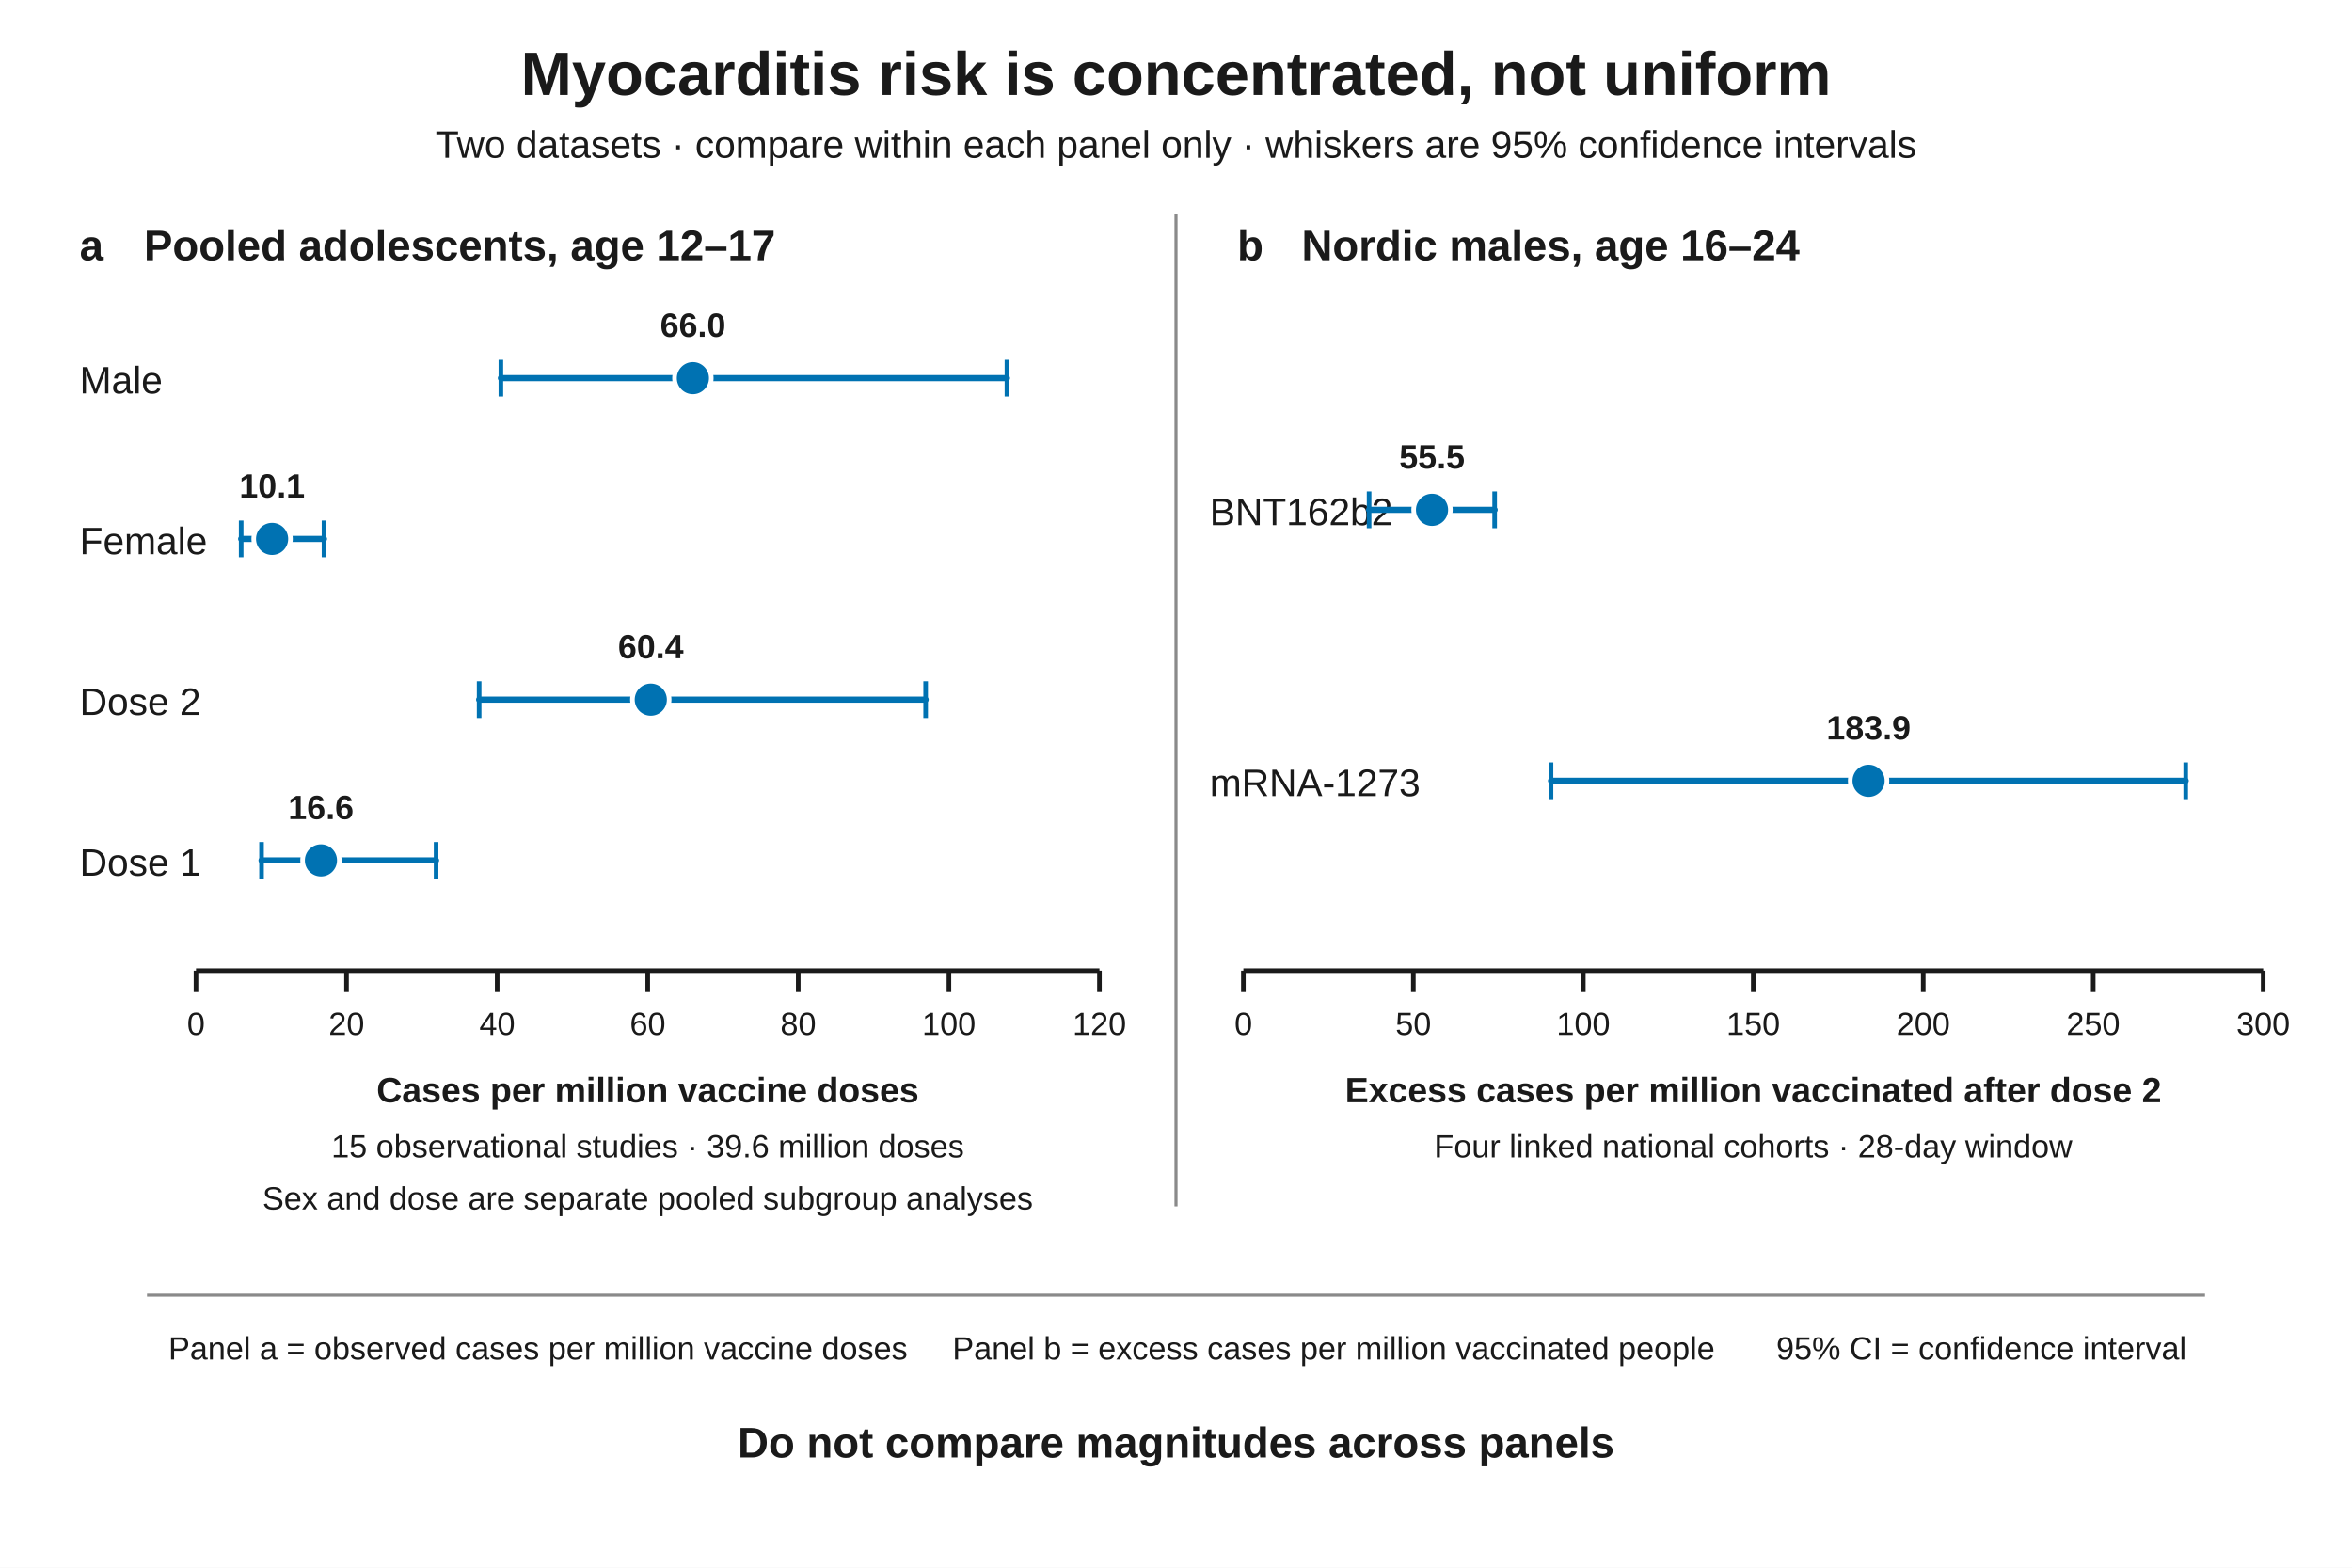
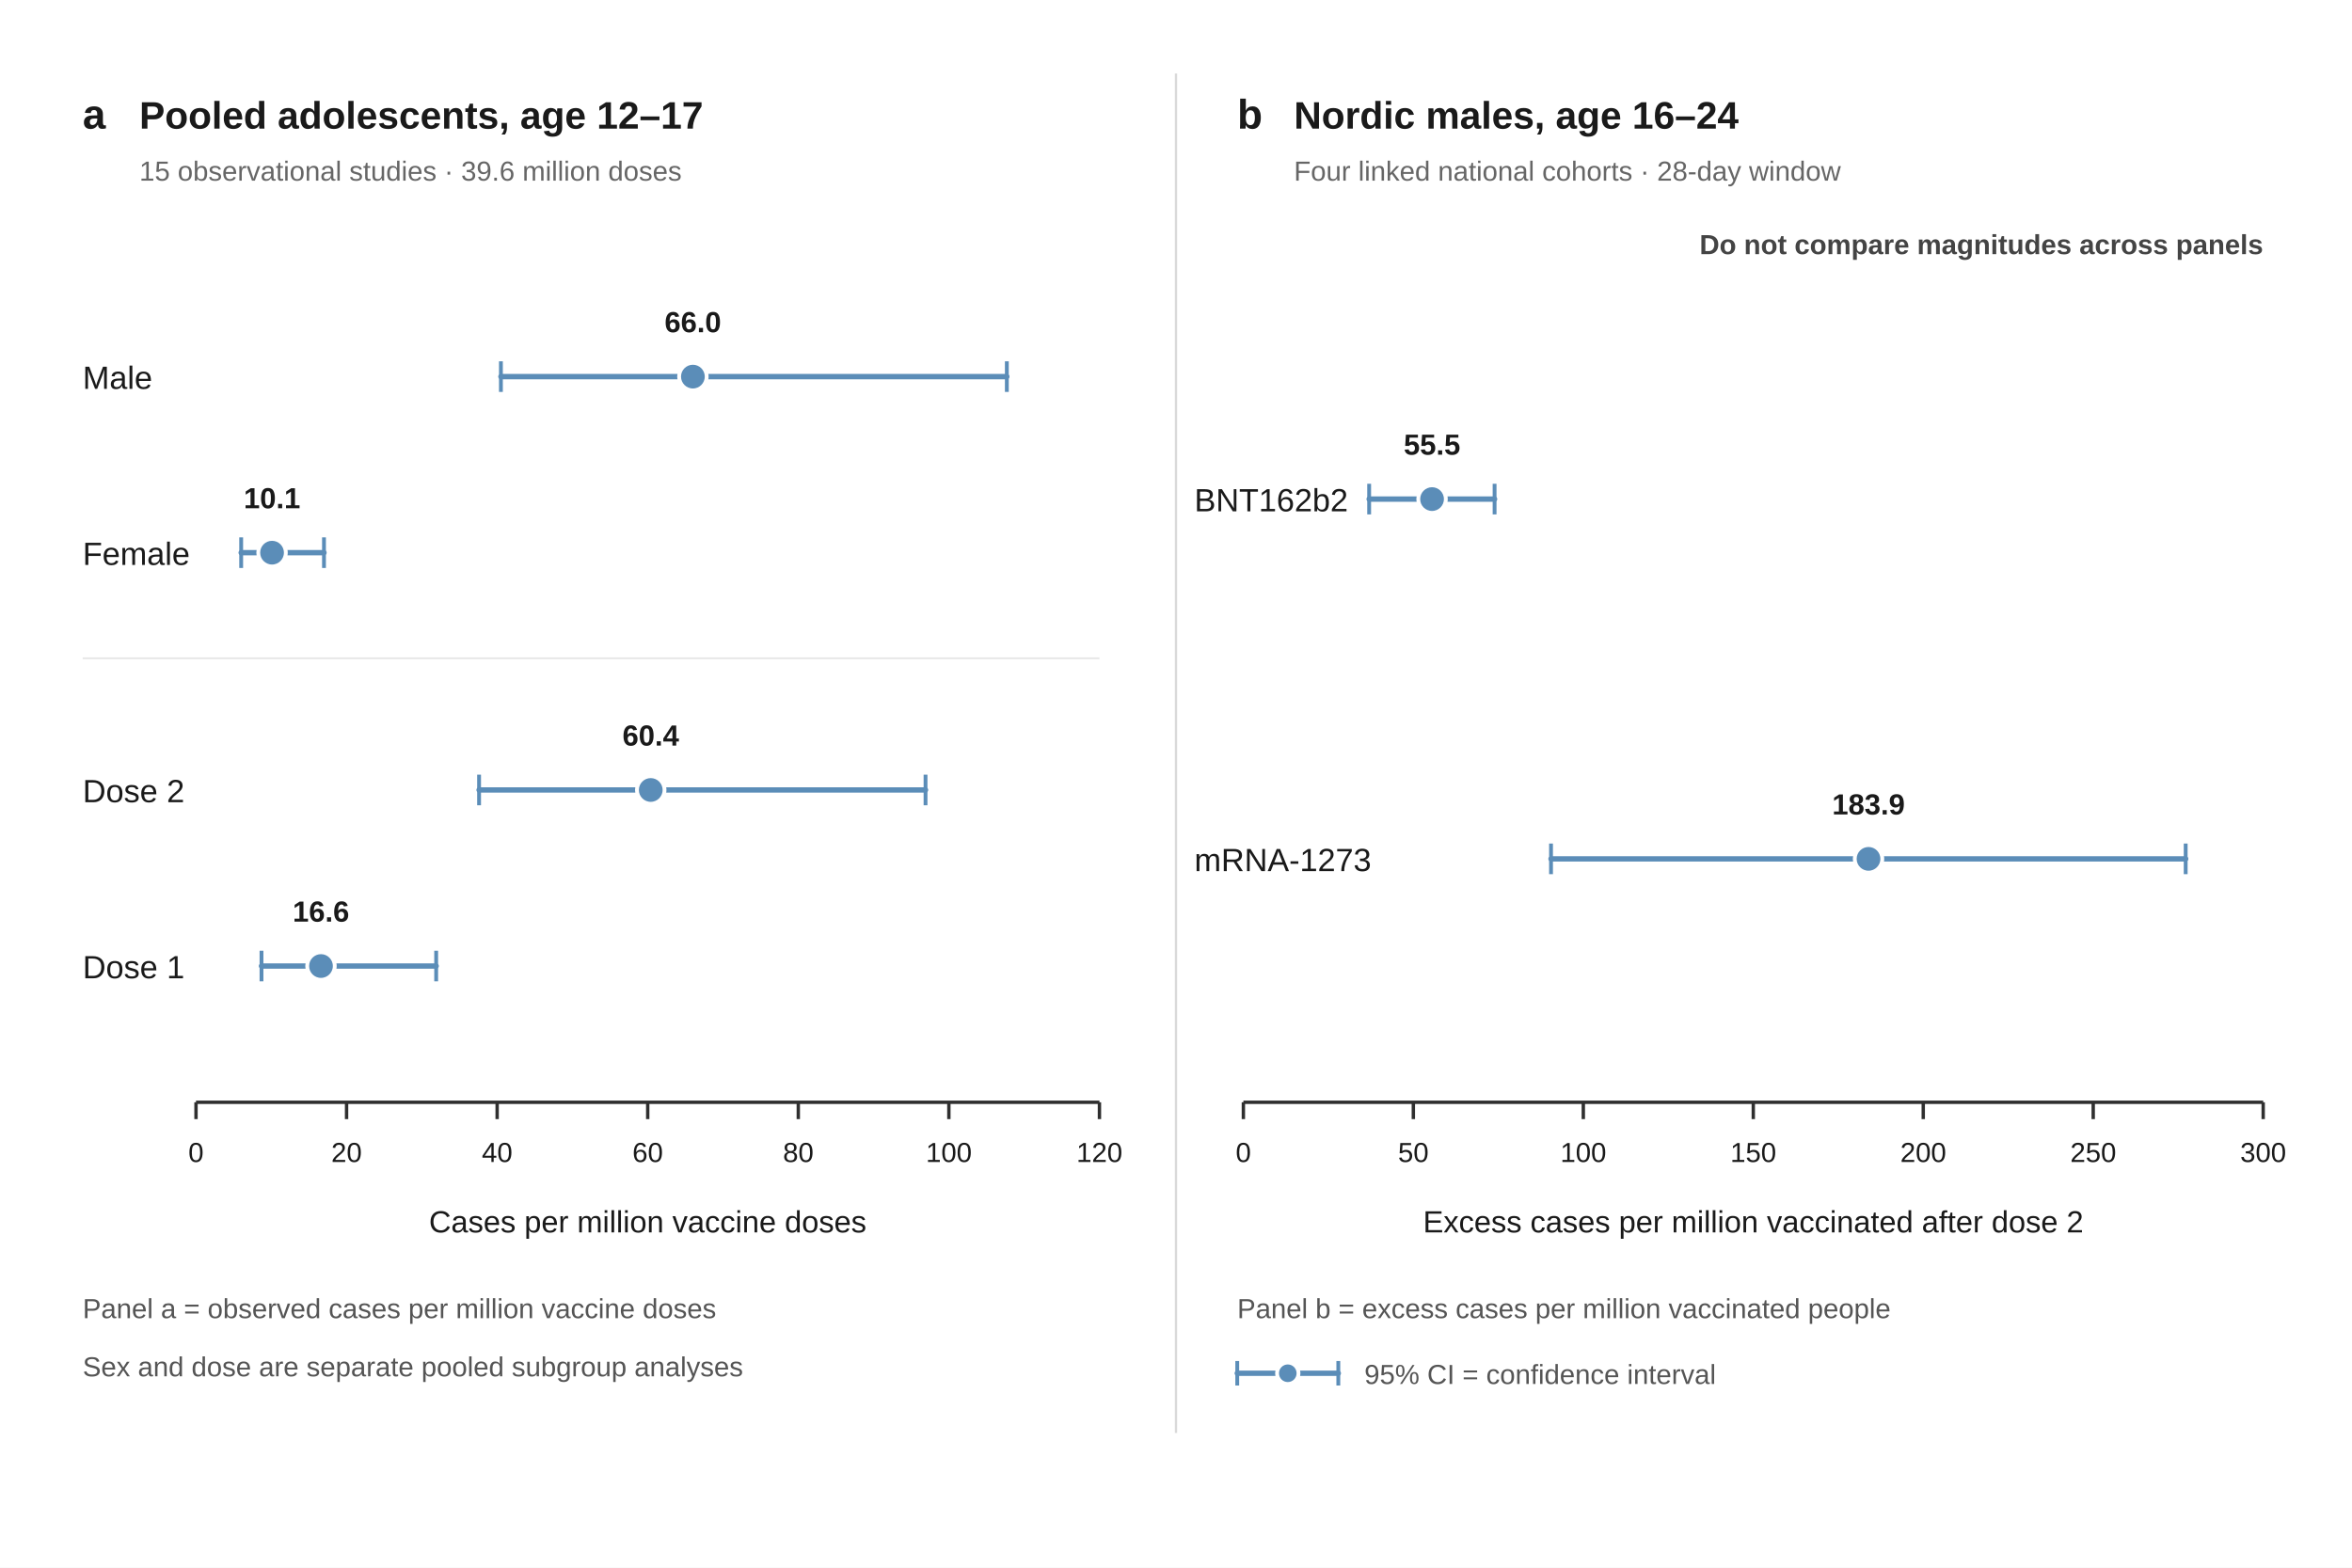
<svg xmlns="http://www.w3.org/2000/svg" width="1536" height="1024" viewBox="0 0 1536 1024" role="img" aria-labelledby="title desc">
  <defs>
    <style>
      .text{font-family:Arial,Helvetica,sans-serif;fill:#1a1a1a}
-       .title{font-size:40px;font-weight:700}
-       .subtitle{font-size:25px;font-weight:400}
-       .panel-letter{font-size:28px;font-weight:700}
-       .panel-title{font-size:28px;font-weight:700}
-       .label{font-size:25px;font-weight:400}
-       .axis-label{font-size:23px;font-weight:700}
-       .tick{font-size:21px;font-weight:400}
-       .note{font-size:21px;font-weight:400}
-       .estimate{font-size:22px;font-weight:700}
-       .axis{stroke:#1a1a1a;stroke-width:3;fill:none}
-       .divider{stroke:#8a8a8a;stroke-width:2}
-       .ci{stroke:#0072b2;stroke-width:4;stroke-linecap:round}
-       .cap{stroke:#0072b2;stroke-width:3}
-       .point{fill:#0072b2;stroke:#ffffff;stroke-width:3}
+       .panel-letter{font-size:27px;font-weight:700}
+       .panel-title{font-size:25px;font-weight:700}
+       .label{font-size:21px;font-weight:400}
+       .axis-label{font-size:20px;font-weight:400}
+       .tick{font-size:18px;font-weight:400}
+       .scope{font-size:18px;font-weight:400;fill:#666666}
+       .note{font-size:18px;font-weight:400;fill:#555555}
+       .note-strong{font-size:18px;font-weight:700;fill:#444444}
+       .estimate{font-size:19px;font-weight:700}
+       .axis{stroke:#2f2f2f;stroke-width:2.2;fill:none}
+       .divider{stroke:#d9d9d9;stroke-width:1.5}
+       .ci{stroke:#5b8db8;stroke-width:3.5;stroke-linecap:round}
+       .cap{stroke:#5b8db8;stroke-width:2.5}
+       .point{fill:#5b8db8;stroke:#ffffff;stroke-width:2.5}
+       .group-rule{stroke:#e7e7e7;stroke-width:1.2}
    </style>
  </defs>
  <rect width="1536" height="1024" fill="#ffffff" />
-   <text class="text title" x="768" y="62" text-anchor="middle">Myocarditis risk is concentrated, not uniform</text>
-   <text class="text subtitle" x="768" y="103" text-anchor="middle">Two datasets · compare within each panel only · whiskers are 95% confidence intervals</text>
-   <line class="divider" x1="768" y1="140" x2="768" y2="788" />
-   <text class="text panel-letter" x="52" y="170">a</text>
-   <text class="text panel-title" x="94" y="170">Pooled adolescents, age 12–17</text>
-   <text class="text label" x="52" y="257">Male</text>
-   <line class="ci" x1="327.1" y1="247" x2="657.6" y2="247" />
-   <line class="cap" x1="327.1" y1="235" x2="327.1" y2="259" />
-   <line class="cap" x1="657.6" y1="235" x2="657.6" y2="259" />
-   <circle class="point" cx="452.5" cy="247" r="12" />
-   <text class="text estimate" x="452.5" y="220" text-anchor="middle">66.0</text>
-   <text class="text label" x="52" y="362">Female</text>
-   <line class="ci" x1="157.5" y1="352" x2="211.6" y2="352" />
-   <line class="cap" x1="157.5" y1="340" x2="157.5" y2="364" />
-   <line class="cap" x1="211.6" y1="340" x2="211.6" y2="364" />
-   <circle class="point" cx="177.7" cy="352" r="12" />
-   <text class="text estimate" x="177.7" y="325" text-anchor="middle">10.1</text>
-   <text class="text label" x="52" y="467">Dose 2</text>
-   <line class="ci" x1="312.9" y1="457" x2="604.5" y2="457" />
-   <line class="cap" x1="312.9" y1="445" x2="312.9" y2="469" />
-   <line class="cap" x1="604.5" y1="445" x2="604.5" y2="469" />
-   <circle class="point" cx="425.0" cy="457" r="12" />
-   <text class="text estimate" x="425.0" y="430" text-anchor="middle">60.4</text>
-   <text class="text label" x="52" y="572">Dose 1</text>
-   <line class="ci" x1="170.8" y1="562" x2="284.8" y2="562" />
-   <line class="cap" x1="170.8" y1="550" x2="170.8" y2="574" />
-   <line class="cap" x1="284.8" y1="550" x2="284.8" y2="574" />
-   <circle class="point" cx="209.6" cy="562" r="12" />
-   <text class="text estimate" x="209.6" y="535" text-anchor="middle">16.6</text>
-   <line class="axis" x1="128" y1="634" x2="718" y2="634" />
+   <line class="divider" x1="768" y1="48" x2="768" y2="936" />
+   <text class="text panel-letter" x="54" y="84">a</text>
+   <text class="text panel-title" x="91" y="84">Pooled adolescents, age 12–17</text>
+   <text class="text scope" x="91" y="118">15 observational studies · 39.6 million doses</text>
+   <text class="text label" x="54" y="254">Male</text>
+   <line class="ci" x1="327.125" y1="246" x2="657.525" y2="246" />
+   <line class="cap" x1="327.125" y1="236" x2="327.125" y2="256" />
+   <line class="cap" x1="657.525" y1="236" x2="657.525" y2="256" />
+   <circle class="point" cx="452.5" cy="246" r="9" />
+   <text class="text estimate" x="452.5" y="217" text-anchor="middle">66.0</text>
+   <text class="text label" x="54" y="369">Female</text>
+   <line class="ci" x1="157.5" y1="361" x2="211.583" y2="361" />
+   <line class="cap" x1="157.5" y1="351" x2="157.5" y2="371" />
+   <line class="cap" x1="211.583" y1="351" x2="211.583" y2="371" />
+   <circle class="point" cx="177.658" cy="361" r="9" />
+   <text class="text estimate" x="177.658" y="332" text-anchor="middle">10.1</text>
+   <line class="group-rule" x1="54" y1="430" x2="718" y2="430" />
+   <text class="text label" x="54" y="524">Dose 2</text>
+   <line class="ci" x1="312.867" y1="516" x2="604.425" y2="516" />
+   <line class="cap" x1="312.867" y1="506" x2="312.867" y2="526" />
+   <line class="cap" x1="604.425" y1="506" x2="604.425" y2="526" />
+   <circle class="point" cx="424.967" cy="516" r="9" />
+   <text class="text estimate" x="424.967" y="487" text-anchor="middle">60.4</text>
+   <text class="text label" x="54" y="639">Dose 1</text>
+   <line class="ci" x1="170.775" y1="631" x2="284.842" y2="631" />
+   <line class="cap" x1="170.775" y1="621" x2="170.775" y2="641" />
+   <line class="cap" x1="284.842" y1="621" x2="284.842" y2="641" />
+   <circle class="point" cx="209.617" cy="631" r="9" />
+   <text class="text estimate" x="209.617" y="602" text-anchor="middle">16.6</text>
+   <line class="axis" x1="128" y1="720" x2="718" y2="720" />
  <g class="text tick" text-anchor="middle">
-     <line class="axis" x1="128" y1="634" x2="128" y2="648" />
-     <text x="128" y="676">0</text>
-     <line class="axis" x1="226.3" y1="634" x2="226.3" y2="648" />
-     <text x="226.3" y="676">20</text>
-     <line class="axis" x1="324.7" y1="634" x2="324.7" y2="648" />
-     <text x="324.7" y="676">40</text>
-     <line class="axis" x1="423" y1="634" x2="423" y2="648" />
-     <text x="423" y="676">60</text>
-     <line class="axis" x1="521.3" y1="634" x2="521.3" y2="648" />
-     <text x="521.3" y="676">80</text>
-     <line class="axis" x1="619.7" y1="634" x2="619.7" y2="648" />
-     <text x="619.7" y="676">100</text>
-     <line class="axis" x1="718" y1="634" x2="718" y2="648" />
-     <text x="718" y="676">120</text>
+     <line class="axis" x1="128" y1="720" x2="128" y2="731" />
+     <text x="128" y="759">0</text>
+     <line class="axis" x1="226.333" y1="720" x2="226.333" y2="731" />
+     <text x="226.333" y="759">20</text>
+     <line class="axis" x1="324.667" y1="720" x2="324.667" y2="731" />
+     <text x="324.667" y="759">40</text>
+     <line class="axis" x1="423" y1="720" x2="423" y2="731" />
+     <text x="423" y="759">60</text>
+     <line class="axis" x1="521.333" y1="720" x2="521.333" y2="731" />
+     <text x="521.333" y="759">80</text>
+     <line class="axis" x1="619.667" y1="720" x2="619.667" y2="731" />
+     <text x="619.667" y="759">100</text>
+     <line class="axis" x1="718" y1="720" x2="718" y2="731" />
+     <text x="718" y="759">120</text>
  </g>
-   <text class="text axis-label" x="423" y="720" text-anchor="middle">Cases per million vaccine doses</text>
-   <text class="text note" x="423" y="756" text-anchor="middle">15 observational studies · 39.6 million doses</text>
-   <text class="text note" x="423" y="790" text-anchor="middle">Sex and dose are separate pooled subgroup analyses</text>
-   <text class="text panel-letter" x="808" y="170">b</text>
-   <text class="text panel-title" x="850" y="170">Nordic males, age 16–24</text>
-   <text class="text label" x="790" y="343">BNT162b2</text>
-   <line class="ci" x1="894.1" y1="333" x2="976.1" y2="333" />
-   <line class="cap" x1="894.1" y1="321" x2="894.1" y2="345" />
-   <line class="cap" x1="976.1" y1="321" x2="976.1" y2="345" />
-   <circle class="point" cx="935.2" cy="333" r="12" />
-   <text class="text estimate" x="935.2" y="306" text-anchor="middle">55.5</text>
-   <text class="text label" x="790" y="520">mRNA-1273</text>
-   <line class="ci" x1="1012.9" y1="510" x2="1427.4" y2="510" />
-   <line class="cap" x1="1012.9" y1="498" x2="1012.9" y2="522" />
-   <line class="cap" x1="1427.4" y1="498" x2="1427.4" y2="522" />
-   <circle class="point" cx="1220.3" cy="510" r="12" />
-   <text class="text estimate" x="1220.3" y="483" text-anchor="middle">183.9</text>
-   <line class="axis" x1="812" y1="634" x2="1478" y2="634" />
+   <text class="text axis-label" x="423" y="805" text-anchor="middle">Cases per million vaccine doses</text>
+   <text class="text note" x="54" y="861">Panel a = observed cases per million vaccine doses</text>
+   <text class="text note" x="54" y="899">Sex and dose are separate pooled subgroup analyses</text>
+   <text class="text panel-letter" x="808" y="84">b</text>
+   <text class="text panel-title" x="845" y="84">Nordic males, age 16–24</text>
+   <text class="text scope" x="845" y="118">Four linked national cohorts · 28-day window</text>
+   <text class="text note-strong" x="1478" y="166" text-anchor="end">Do not compare magnitudes across panels</text>
+   <text class="text label" x="780" y="334">BNT162b2</text>
+   <line class="ci" x1="894.14" y1="326" x2="976.058" y2="326" />
+   <line class="cap" x1="894.14" y1="316" x2="894.14" y2="336" />
+   <line class="cap" x1="976.058" y1="316" x2="976.058" y2="336" />
+   <circle class="point" cx="935.21" cy="326" r="9" />
+   <text class="text estimate" x="935.21" y="297" text-anchor="middle">55.5</text>
+   <text class="text label" x="780" y="569">mRNA-1273</text>
+   <line class="ci" x1="1012.91" y1="561" x2="1427.384" y2="561" />
+   <line class="cap" x1="1012.91" y1="551" x2="1012.91" y2="571" />
+   <line class="cap" x1="1427.384" y1="551" x2="1427.384" y2="571" />
+   <circle class="point" cx="1220.258" cy="561" r="9" />
+   <text class="text estimate" x="1220.258" y="532" text-anchor="middle">183.9</text>
+   <line class="axis" x1="812" y1="720" x2="1478" y2="720" />
  <g class="text tick" text-anchor="middle">
-     <line class="axis" x1="812" y1="634" x2="812" y2="648" />
-     <text x="812" y="676">0</text>
-     <line class="axis" x1="923" y1="634" x2="923" y2="648" />
-     <text x="923" y="676">50</text>
-     <line class="axis" x1="1034" y1="634" x2="1034" y2="648" />
-     <text x="1034" y="676">100</text>
-     <line class="axis" x1="1145" y1="634" x2="1145" y2="648" />
-     <text x="1145" y="676">150</text>
-     <line class="axis" x1="1256" y1="634" x2="1256" y2="648" />
-     <text x="1256" y="676">200</text>
-     <line class="axis" x1="1367" y1="634" x2="1367" y2="648" />
-     <text x="1367" y="676">250</text>
-     <line class="axis" x1="1478" y1="634" x2="1478" y2="648" />
-     <text x="1478" y="676">300</text>
+     <line class="axis" x1="812" y1="720" x2="812" y2="731" />
+     <text x="812" y="759">0</text>
+     <line class="axis" x1="923" y1="720" x2="923" y2="731" />
+     <text x="923" y="759">50</text>
+     <line class="axis" x1="1034" y1="720" x2="1034" y2="731" />
+     <text x="1034" y="759">100</text>
+     <line class="axis" x1="1145" y1="720" x2="1145" y2="731" />
+     <text x="1145" y="759">150</text>
+     <line class="axis" x1="1256" y1="720" x2="1256" y2="731" />
+     <text x="1256" y="759">200</text>
+     <line class="axis" x1="1367" y1="720" x2="1367" y2="731" />
+     <text x="1367" y="759">250</text>
+     <line class="axis" x1="1478" y1="720" x2="1478" y2="731" />
+     <text x="1478" y="759">300</text>
  </g>
-   <text class="text axis-label" x="1145" y="720" text-anchor="middle">Excess cases per million vaccinated after dose 2</text>
-   <text class="text note" x="1145" y="756" text-anchor="middle">Four linked national cohorts · 28-day window</text>
-   <line class="divider" x1="96" y1="846" x2="1440" y2="846" />
-   <text class="text note" x="110" y="888">Panel a = observed cases per million vaccine doses</text>
-   <text class="text note" x="622" y="888">Panel b = excess cases per million vaccinated people</text>
-   <text class="text note" x="1160" y="888">95% CI = confidence interval</text>
-   <text class="text panel-title" x="768" y="952" text-anchor="middle">Do not compare magnitudes across panels</text>
+   <text class="text axis-label" x="1145" y="805" text-anchor="middle">Excess cases per million vaccinated after dose 2</text>
+   <text class="text note" x="808" y="861">Panel b = excess cases per million vaccinated people</text>
+   <g aria-label="Confidence interval legend">
+     <line class="ci" x1="808" y1="897" x2="874" y2="897" />
+     <line class="cap" x1="808" y1="889" x2="808" y2="905" />
+     <line class="cap" x1="874" y1="889" x2="874" y2="905" />
+     <circle class="point" cx="841" cy="897" r="7" />
+     <text class="text note" x="891" y="904">95% CI = confidence interval</text>
+   </g>
</svg>
